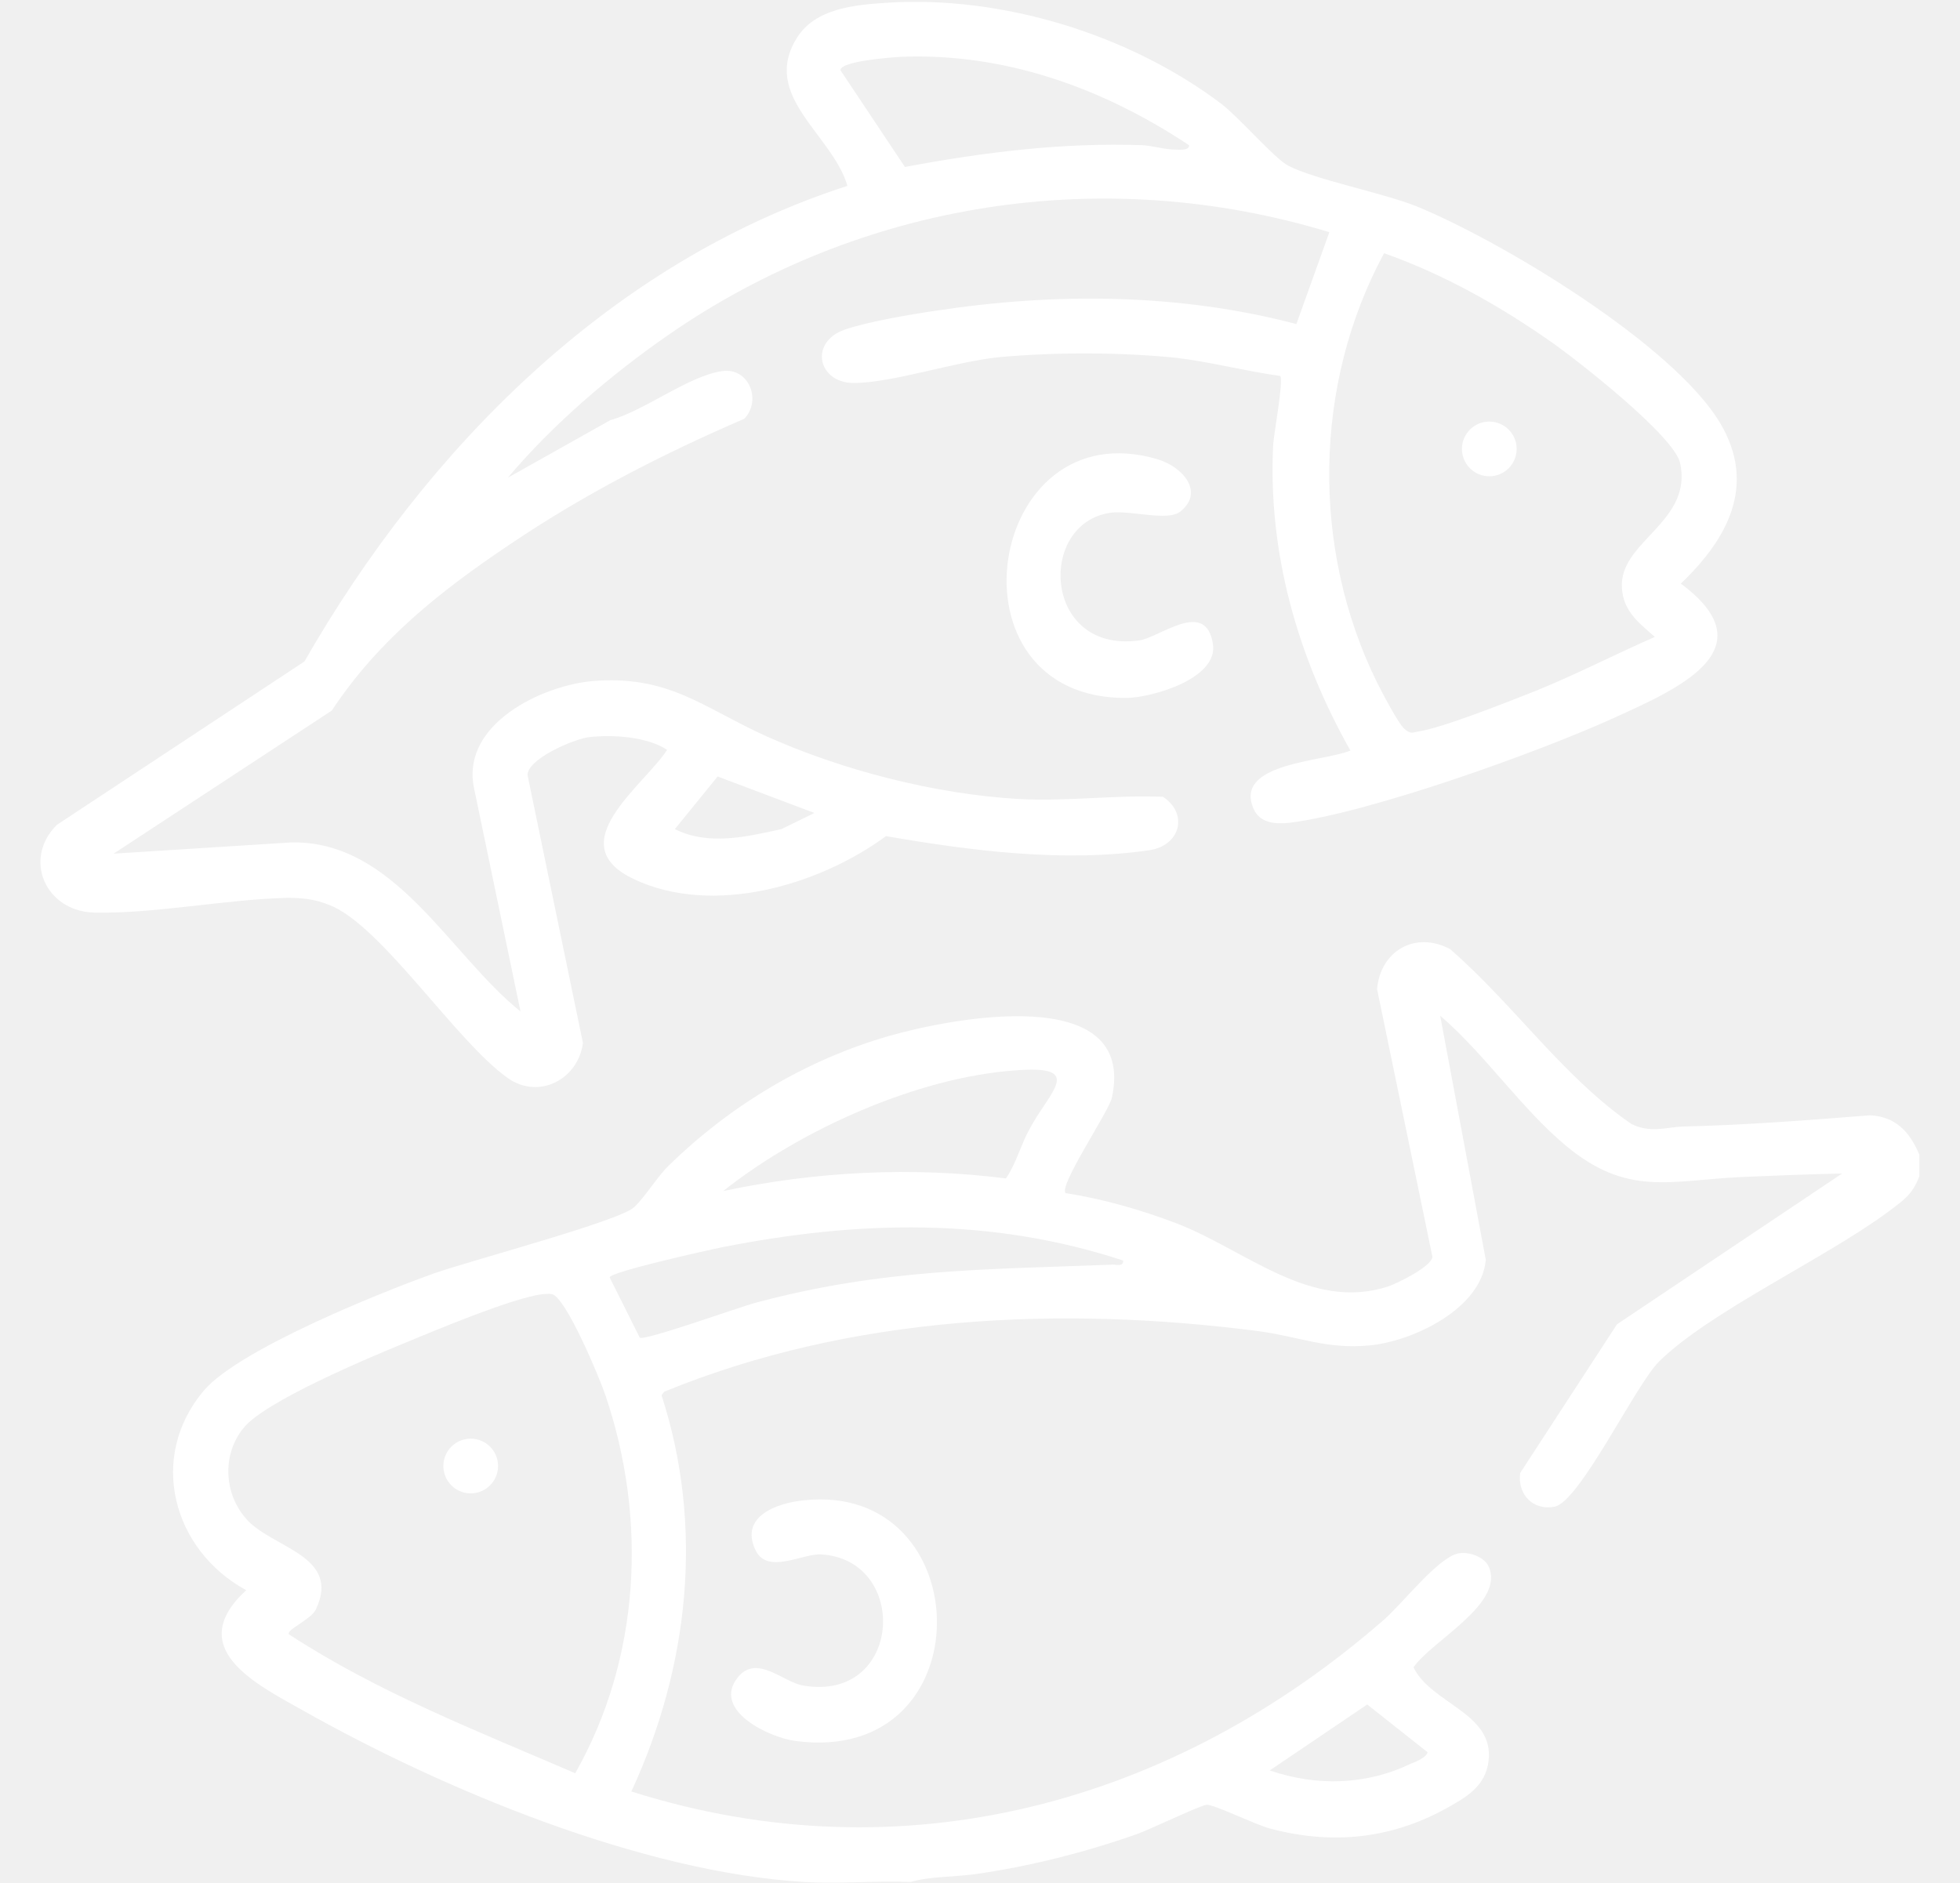
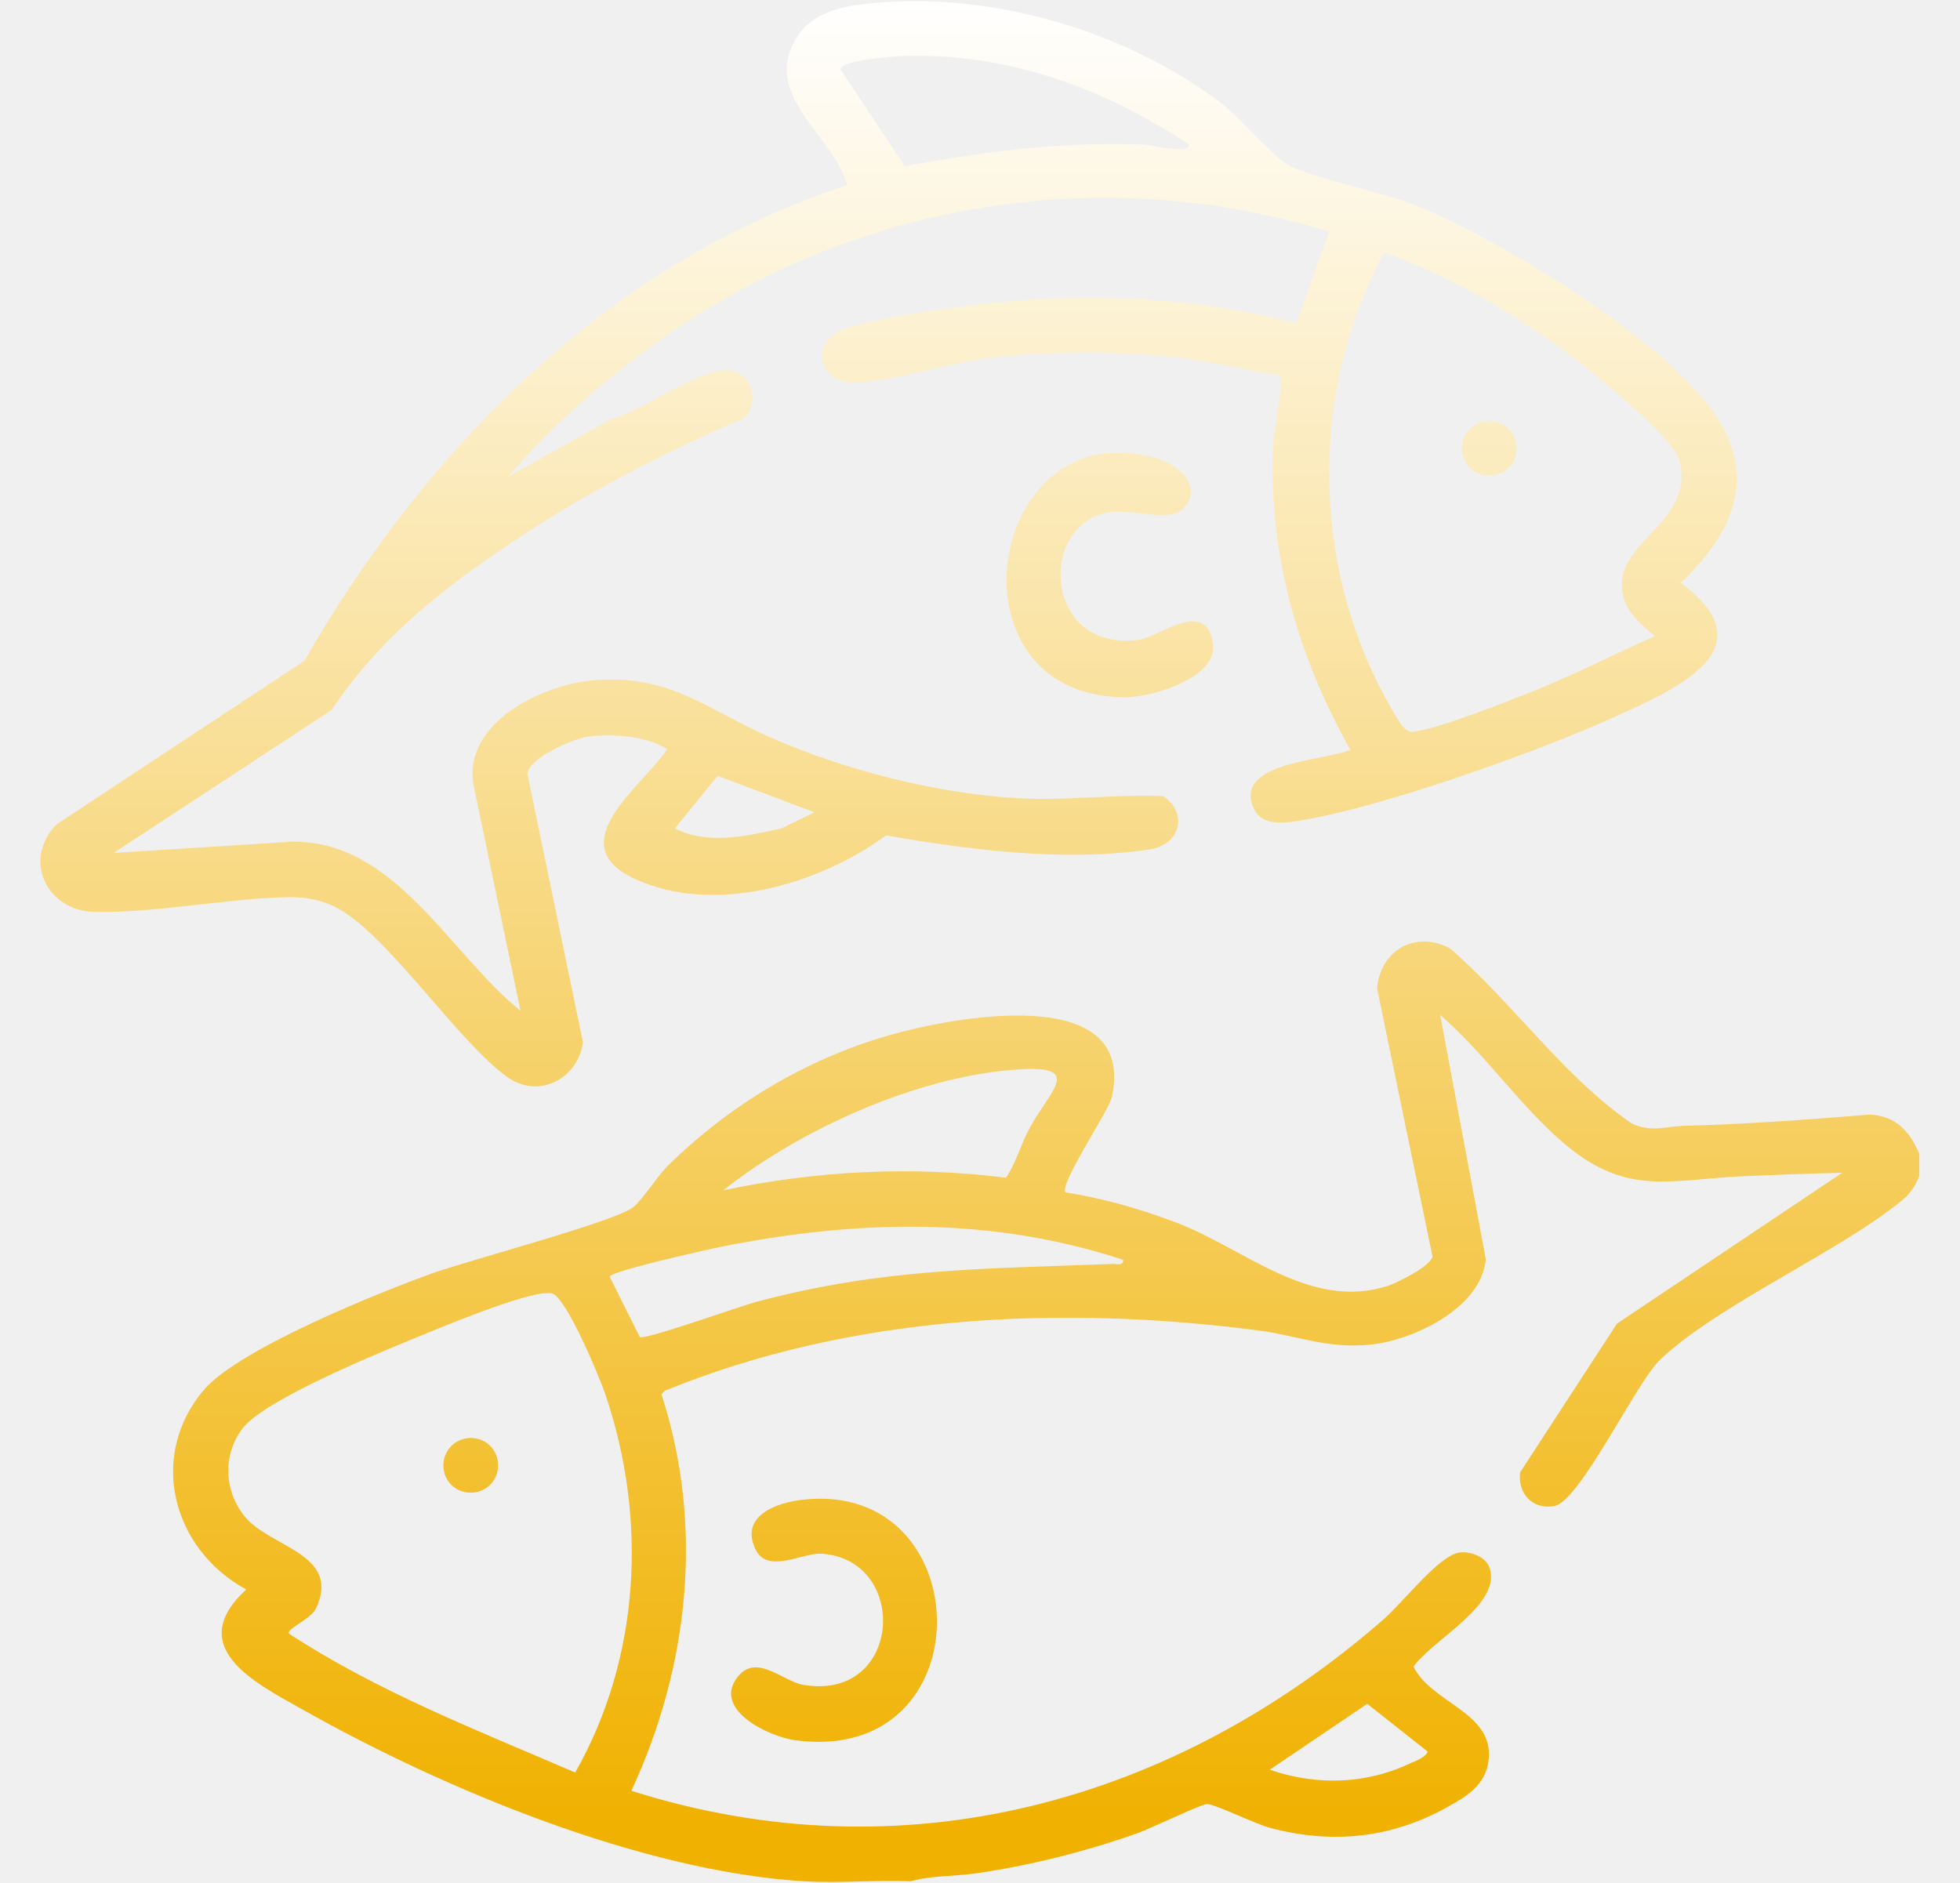
<svg xmlns="http://www.w3.org/2000/svg" version="1.1" id="Layer_1" x="0px" y="0px" viewBox="0 0 279.4 268.4" style="enable-background:new 0 0 279.4 268.4;" xml:space="preserve">
  <style type="text/css">
- 	.st0{fill:#FFFFFF;}
+ 	.st0{fill:url(#SVGID_1_);}
</style>
-   <g>
-     <circle class="st0" cx="212.3" cy="64" r="3.9" />
-     <g>
-       <path class="st0" d="M192.5,107c-7.5-13.3-11.8-28.2-11-43.7c0.1-1.5,1.5-9.1,1-9.7c-5-0.7-9.9-2-14.9-2.6c-8.1-0.8-17-0.8-25-0.1    c-6.3,0.6-15.4,3.7-20.9,3.7c-5.1,0-6.4-5.8-1.3-7.6c3.1-1.1,9.5-2.2,13-2.7c17-2.6,34.7-2.5,51.4,1.9l4.7-13.1    c-32.2-9.8-66.8-4.4-94.3,14.7c-8.2,5.7-16.4,12.7-22.8,20.3L87,59.9c4.8-1.3,11.3-6.4,16-7c3.8-0.5,5.6,4.2,3.1,6.8    c-11.6,5-22.9,10.8-33.4,17.9c-10,6.7-18.8,13.7-25.4,23.7l-31.1,20.4l25.3-1.6c14.8-0.3,22.5,15.9,32.7,24.1l-6.7-32.2    c-1.5-8.8,9.6-14.2,16.9-14.9c10.9-0.9,15.7,3.7,24.7,7.8c10.9,4.9,24.1,8.3,36,9c6.9,0.4,13.8-0.6,20.7-0.3    c3.6,2.4,2.5,6.9-1.9,7.6c-12.2,1.8-25.5,0.1-37.6-2c-9.5,7-24.7,11.5-36,6.1c-10.5-5,1.5-13.3,4.8-18.4    c-2.9-1.9-7.8-2.2-11.2-1.8c-2.2,0.3-8.7,3.1-8.7,5.4l7.9,38.2c-0.7,5.2-6.3,8.1-10.7,5c-7.4-5.2-18.1-21.9-25.5-24.7    c-2-0.8-3.7-1-5.9-1c-8.8,0.2-19,2.3-27.6,2.1c-6.9-0.2-10.2-7.6-5.3-12.5l35.3-23.3c17.3-30.2,43.6-56.9,77.4-67.8    c-2.1-7.3-12.4-12.8-7.2-21.1c2.6-4.2,8.2-4.7,12.7-5c16.5-1.1,34.7,4.5,47.8,14.4c2.6,2,7.6,7.8,9.5,8.8c3.8,2,13.2,3.8,18.3,5.8    c12.2,5,36.6,19.7,43.3,30.9c5.3,8.9,1,16.6-5.6,22.9c12.7,9.4-0.7,15.1-9.2,19c-10.9,5-35.2,13.7-46.6,15.1    c-1.9,0.2-4.2,0.1-5.1-2C175.8,108.7,188.8,108.6,192.5,107z M169.5,20.7c-12.2-8.1-26.2-13.2-41.1-12.6c-1.5,0.1-8.5,0.6-8.6,1.9    l9.2,13.8c11.3-2.1,22.3-3.5,33.9-3.1c1.4,0.1,2.7,0.5,4.1,0.6C167.7,21.3,169.6,21.6,169.5,20.7z M235.9,90.8    c-2.4-2.1-4.8-3.9-4.7-7.6c0.2-6.2,10.1-9,8.3-17.2c-0.9-3.9-14.6-14.6-18.3-17.2c-7.4-5.2-15.4-9.7-23.9-12.7    c-10.1,18.7-10.4,42.1-1,61.2c0.6,1.2,3.1,6,3.9,6.6c0.8,0.7,1,0.6,1.9,0.4c3.5-0.5,13-4.3,16.8-5.8    C224.6,96.2,230.2,93.3,235.9,90.8z M116.1,115.9l-13.8-5.2l-6.1,7.5c4.8,2.4,10.2,1.1,15.2,0L116.1,115.9z" />
-       <path class="st0" d="M168.3,72.9c-1.8,1.5-7.1-0.2-10,0.2c-10.5,1.5-9.6,20.1,4.1,18.2c2.9-0.4,9.5-6,10.5,0.5    c0.8,4.9-8.5,7.6-12.2,7.7c-26.6,0.3-20.2-41.4,4.4-34C168.6,66.6,171.7,70.1,168.3,72.9z" />
-     </g>
-     <g>
-       <path class="st0" d="M273.6,164.6v3.1c-1,2.7-2.4,3.5-4.5,5.1c-8.9,6.6-25.4,14.2-32.6,21.3c-3.4,3.4-11.3,20-14.9,20.7    c-3.1,0.6-5.3-1.8-4.9-4.8l13.8-21.2l32.1-21.5c-4.8,0.1-9.6,0.3-14.4,0.5c-10.2,0.5-16.2,2.8-24.9-4.4    c-6.4-5.3-11.6-13.1-18-18.6l6.5,34.8c-0.6,7-10.4,11.6-16.5,12.2c-6.1,0.6-10-1.2-15.7-2c-28.4-3.7-58.3-2.3-84.9,8.6l-0.4,0.5    c6.1,18.8,3.9,38.8-4.3,56.5c38.8,12.3,77.3,1.7,107.3-24.5c2.7-2.4,7.1-8.1,10.1-9.3c1.5-0.6,4.1,0.2,4.8,1.7    c2.4,5.3-8.1,10.6-10.7,14.4c2.5,5.2,11.5,6.5,10.7,13.3c-0.4,3.7-3.3,5.3-6.2,6.9c-7.9,4.3-16.2,5.1-24.9,2.8    c-2-0.5-8.1-3.5-9.1-3.4c-1,0.1-8,3.5-10,4.2c-7.4,2.6-15.3,4.6-23.1,5.7c-3,0.4-6.3,0.3-9.1,1.1c-5-0.2-10.2,0.3-15.2,0    c-23.1-1.4-51.3-13.1-71.5-24.5c-6.8-3.8-16.9-8.9-8-17.1c-10.5-5.7-14.1-19-6-28.5c5-5.8,24.8-13.8,32.6-16.6    c5-1.8,26.6-7.5,28.7-9.5c1.6-1.5,3.4-4.5,5-6c8.7-8.5,19.5-15,31.3-18.4c8.7-2.5,35.4-7.8,31.8,8.8c-0.5,2.1-7.6,12.5-6.6,13.6    c5.3,0.8,10.8,2.4,15.8,4.3c9.9,3.8,19.1,12.6,30.2,9c1.4-0.5,6.1-2.8,6.3-4.2l-7.9-38.2c0.5-5.5,5.5-8.3,10.4-5.7    c9,7.8,16.1,18.2,25.8,24.9c2.7,1.4,5,0.5,7.4,0.4c8.9-0.2,17.8-0.9,26.7-1.6C270.2,159.2,272.2,161.3,273.6,164.6z M103.1,169.8    c13.2-2.8,26.9-3.5,40.3-1.8c1.5-2.2,2.1-4.8,3.4-7.1c2.8-5.3,8-9.1-2.1-8.3C130.6,153.6,113.9,161.2,103.1,169.8z M160.1,179.7    c-18.9-6.2-37.8-5.7-57.1-1.9c-2,0.4-15.9,3.5-16.1,4.3l4.3,8.6c0.7,0.5,14.3-4.4,16.6-5c18-4.8,32.3-4.7,50.6-5.4    C158.9,180.2,160.2,180.7,160.1,179.7z M77.3,184.5c-4.4,0.6-15.1,5.1-19.7,7c-5.1,2.1-19.9,8.3-22.9,12.1    c-3,3.7-2.8,9.1,0.2,12.7c3.5,4.4,13.9,5.3,10.1,13.2c-0.7,1.4-4.3,2.9-3.8,3.5c12.7,8.3,26.9,13.8,40.8,19.8    c9.3-16.4,10.3-36.2,4.3-53.9c-0.8-2.4-5.6-13.9-7.6-14.4C78.2,184.4,77.8,184.5,77.3,184.5z M203.5,249.8l-8.6-6.8l-13.9,9.4    c6.7,2.3,13.8,2.1,20.2-1C201.8,251.2,203.4,250.5,203.5,249.8z" />
-       <path class="st0" d="M114.5,213.9c25.2-2.8,26,37.9-1.1,34.3c-3.8-0.5-12-4.4-8.2-9.1c2.7-3.3,6.4,0.7,9.3,1.2    c14.2,2.4,15.2-18,2.5-18.7c-2.7-0.1-7.6,2.9-9.3-0.6C105.4,216.2,110.7,214.3,114.5,213.9z" />
-       <circle class="st0" cx="67.1" cy="209" r="3.9" />
-     </g>
-   </g>
+   <linearGradient id="SVGID_1_" gradientUnits="userSpaceOnUse" x1="139.7" y1="-0.313" x2="139.7" y2="260.163">
+     <stop offset="0" style="stop-color:#FFFFFF" />
+     <stop offset="1" style="stop-color:#F0B100" />
+   </linearGradient>
+   <path class="st0" d="M212.3,60c2.2,0,3.9,1.7,3.9,3.9c0,2.2-1.7,3.9-3.9,3.9s-3.9-1.7-3.9-3.9C208.4,61.7,210.2,60,212.3,60z   M192.5,106.9c-7.5-13.3-11.8-28.2-11-43.7c0.1-1.5,1.5-9.1,1-9.7c-5-0.7-9.9-2-14.9-2.6c-8.1-0.8-17-0.8-25-0.1  c-6.3,0.6-15.4,3.7-20.9,3.7c-5.1,0-6.4-5.8-1.3-7.6c3.1-1.1,9.5-2.2,13-2.7c17-2.6,34.7-2.5,51.4,1.9l4.7-13.1  c-32.2-9.8-66.8-4.4-94.3,14.7C87,53.4,78.8,60.4,72.4,68L87,59.8c4.8-1.3,11.3-6.4,16-7c3.8-0.5,5.6,4.2,3.1,6.8  c-11.6,5-22.9,10.8-33.4,17.9c-10,6.7-18.8,13.7-25.4,23.7l-31.1,20.4l25.3-1.6c14.8-0.3,22.5,15.9,32.7,24.1l-6.7-32.2  C66,103.1,77.1,97.7,84.4,97c10.9-0.9,15.7,3.7,24.7,7.8c10.9,4.9,24.1,8.3,36,9c6.9,0.4,13.8-0.6,20.7-0.3c3.6,2.4,2.5,6.9-1.9,7.6  c-12.2,1.8-25.5,0.1-37.6-2c-9.5,7-24.7,11.5-36,6.1c-10.5-5,1.5-13.3,4.8-18.4c-2.9-1.9-7.8-2.2-11.2-1.8c-2.2,0.3-8.7,3.1-8.7,5.4  l7.9,38.2c-0.7,5.2-6.3,8.1-10.7,5c-7.4-5.2-18.1-21.9-25.5-24.7c-2-0.8-3.7-1-5.9-1c-8.8,0.2-19,2.3-27.6,2.1  c-6.9-0.2-10.2-7.6-5.3-12.5l35.3-23.3C60.7,64,87,37.3,120.8,26.4c-2.1-7.3-12.4-12.8-7.2-21.1c2.6-4.2,8.2-4.7,12.7-5  c16.5-1.1,34.7,4.5,47.8,14.4c2.6,2,7.6,7.8,9.5,8.8c3.8,2,13.2,3.8,18.3,5.8c12.2,5,36.6,19.7,43.3,30.9c5.3,8.9,1,16.6-5.6,22.9  c12.7,9.4-0.7,15.1-9.2,19c-10.9,5-35.2,13.7-46.6,15.1c-1.9,0.2-4.2,0.1-5.1-2C175.8,108.6,188.8,108.5,192.5,106.9z M169.5,20.6  C157.3,12.5,143.3,7.4,128.4,8c-1.5,0.1-8.5,0.6-8.6,1.9l9.2,13.8c11.3-2.1,22.3-3.5,33.9-3.1c1.4,0.1,2.7,0.5,4.1,0.6  C167.7,21.2,169.6,21.5,169.5,20.6z M235.9,90.7c-2.4-2.1-4.8-3.9-4.7-7.6c0.2-6.2,10.1-9,8.3-17.2c-0.9-3.9-14.6-14.6-18.3-17.2  c-7.4-5.2-15.4-9.7-23.9-12.7c-10.1,18.7-10.4,42.1-1,61.2c0.6,1.2,3.1,6,3.9,6.6c0.8,0.7,1,0.6,1.9,0.4c3.5-0.5,13-4.3,16.8-5.8  C224.6,96.1,230.2,93.2,235.9,90.7z M116.1,115.8l-13.8-5.2l-6.1,7.5c4.8,2.4,10.2,1.1,15.2,0L116.1,115.8z M168.3,72.8  c-1.8,1.5-7.1-0.2-10,0.2c-10.5,1.5-9.6,20.1,4.1,18.2c2.9-0.4,9.5-6,10.5,0.5c0.8,4.9-8.5,7.6-12.2,7.7c-26.6,0.3-20.2-41.4,4.4-34  C168.6,66.5,171.7,70,168.3,72.8z M273.6,164.5v3.1c-1,2.7-2.4,3.5-4.5,5.1c-8.9,6.6-25.4,14.2-32.6,21.3  c-3.4,3.4-11.3,20-14.9,20.7c-3.1,0.6-5.3-1.8-4.9-4.8l13.8-21.2l32.1-21.5c-4.8,0.1-9.6,0.3-14.4,0.5c-10.2,0.5-16.2,2.8-24.9-4.4  c-6.4-5.3-11.6-13.1-18-18.6l6.5,34.8c-0.6,7-10.4,11.6-16.5,12.2c-6.1,0.6-10-1.2-15.7-2c-28.4-3.7-58.3-2.3-84.9,8.6l-0.4,0.5  c6.1,18.8,3.9,38.8-4.3,56.5c38.8,12.3,77.3,1.7,107.3-24.5c2.7-2.4,7.1-8.1,10.1-9.3c1.5-0.6,4.1,0.2,4.8,1.7  c2.4,5.3-8.1,10.6-10.7,14.4c2.5,5.2,11.5,6.5,10.7,13.3c-0.4,3.7-3.3,5.3-6.2,6.9c-7.9,4.3-16.2,5.1-24.9,2.8  c-2-0.5-8.1-3.5-9.1-3.4s-8,3.5-10,4.2c-7.4,2.6-15.3,4.6-23.1,5.7c-3,0.4-6.3,0.3-9.1,1.1c-5-0.2-10.2,0.3-15.2,0  c-23.1-1.4-51.3-13.1-71.5-24.5c-6.8-3.8-16.9-8.9-8-17.1c-10.5-5.7-14.1-19-6-28.5c5-5.8,24.8-13.8,32.6-16.6  c5-1.8,26.6-7.5,28.7-9.5c1.6-1.5,3.4-4.5,5-6c8.7-8.5,19.5-15,31.3-18.4c8.7-2.5,35.4-7.8,31.8,8.8c-0.5,2.1-7.6,12.5-6.6,13.6  c5.3,0.8,10.8,2.4,15.8,4.3c9.9,3.8,19.1,12.6,30.2,9c1.4-0.5,6.1-2.8,6.3-4.2l-7.9-38.2c0.5-5.5,5.5-8.3,10.4-5.7  c9,7.8,16.1,18.2,25.8,24.9c2.7,1.4,5,0.5,7.4,0.4c8.9-0.2,17.8-0.9,26.7-1.6C270.2,159.1,272.2,161.2,273.6,164.5z M103.1,169.7  c13.2-2.8,26.9-3.5,40.3-1.8c1.5-2.2,2.1-4.8,3.4-7.1c2.8-5.3,8-9.1-2.1-8.3C130.6,153.5,113.9,161.1,103.1,169.7z M160.1,179.6  c-18.9-6.2-37.8-5.7-57.1-1.9c-2,0.4-15.9,3.5-16.1,4.3l4.3,8.6c0.7,0.5,14.3-4.4,16.6-5c18-4.8,32.3-4.7,50.6-5.4  C158.9,180.1,160.2,180.6,160.1,179.6z M77.3,184.4c-4.4,0.6-15.1,5.1-19.7,7c-5.1,2.1-19.9,8.3-22.9,12.1c-3,3.7-2.8,9.1,0.2,12.7  c3.5,4.4,13.9,5.3,10.1,13.2c-0.7,1.4-4.3,2.9-3.8,3.5c12.7,8.3,26.9,13.8,40.8,19.8c9.3-16.4,10.3-36.2,4.3-53.9  c-0.8-2.4-5.6-13.9-7.6-14.4C78.2,184.3,77.8,184.4,77.3,184.4z M203.5,249.7l-8.6-6.8l-13.9,9.4c6.7,2.3,13.8,2.1,20.2-1  C201.8,251.1,203.4,250.4,203.5,249.7z M114.5,213.8c25.2-2.8,26,37.9-1.1,34.3c-3.8-0.5-12-4.4-8.2-9.1c2.7-3.3,6.4,0.7,9.3,1.2  c14.2,2.4,15.2-18,2.5-18.7c-2.7-0.1-7.6,2.9-9.3-0.6C105.4,216.1,110.7,214.2,114.5,213.8z M67.1,205c2.2,0,3.9,1.7,3.9,3.9  s-1.7,3.9-3.9,3.9s-3.9-1.7-3.9-3.9S65,205,67.1,205z" />
</svg>
